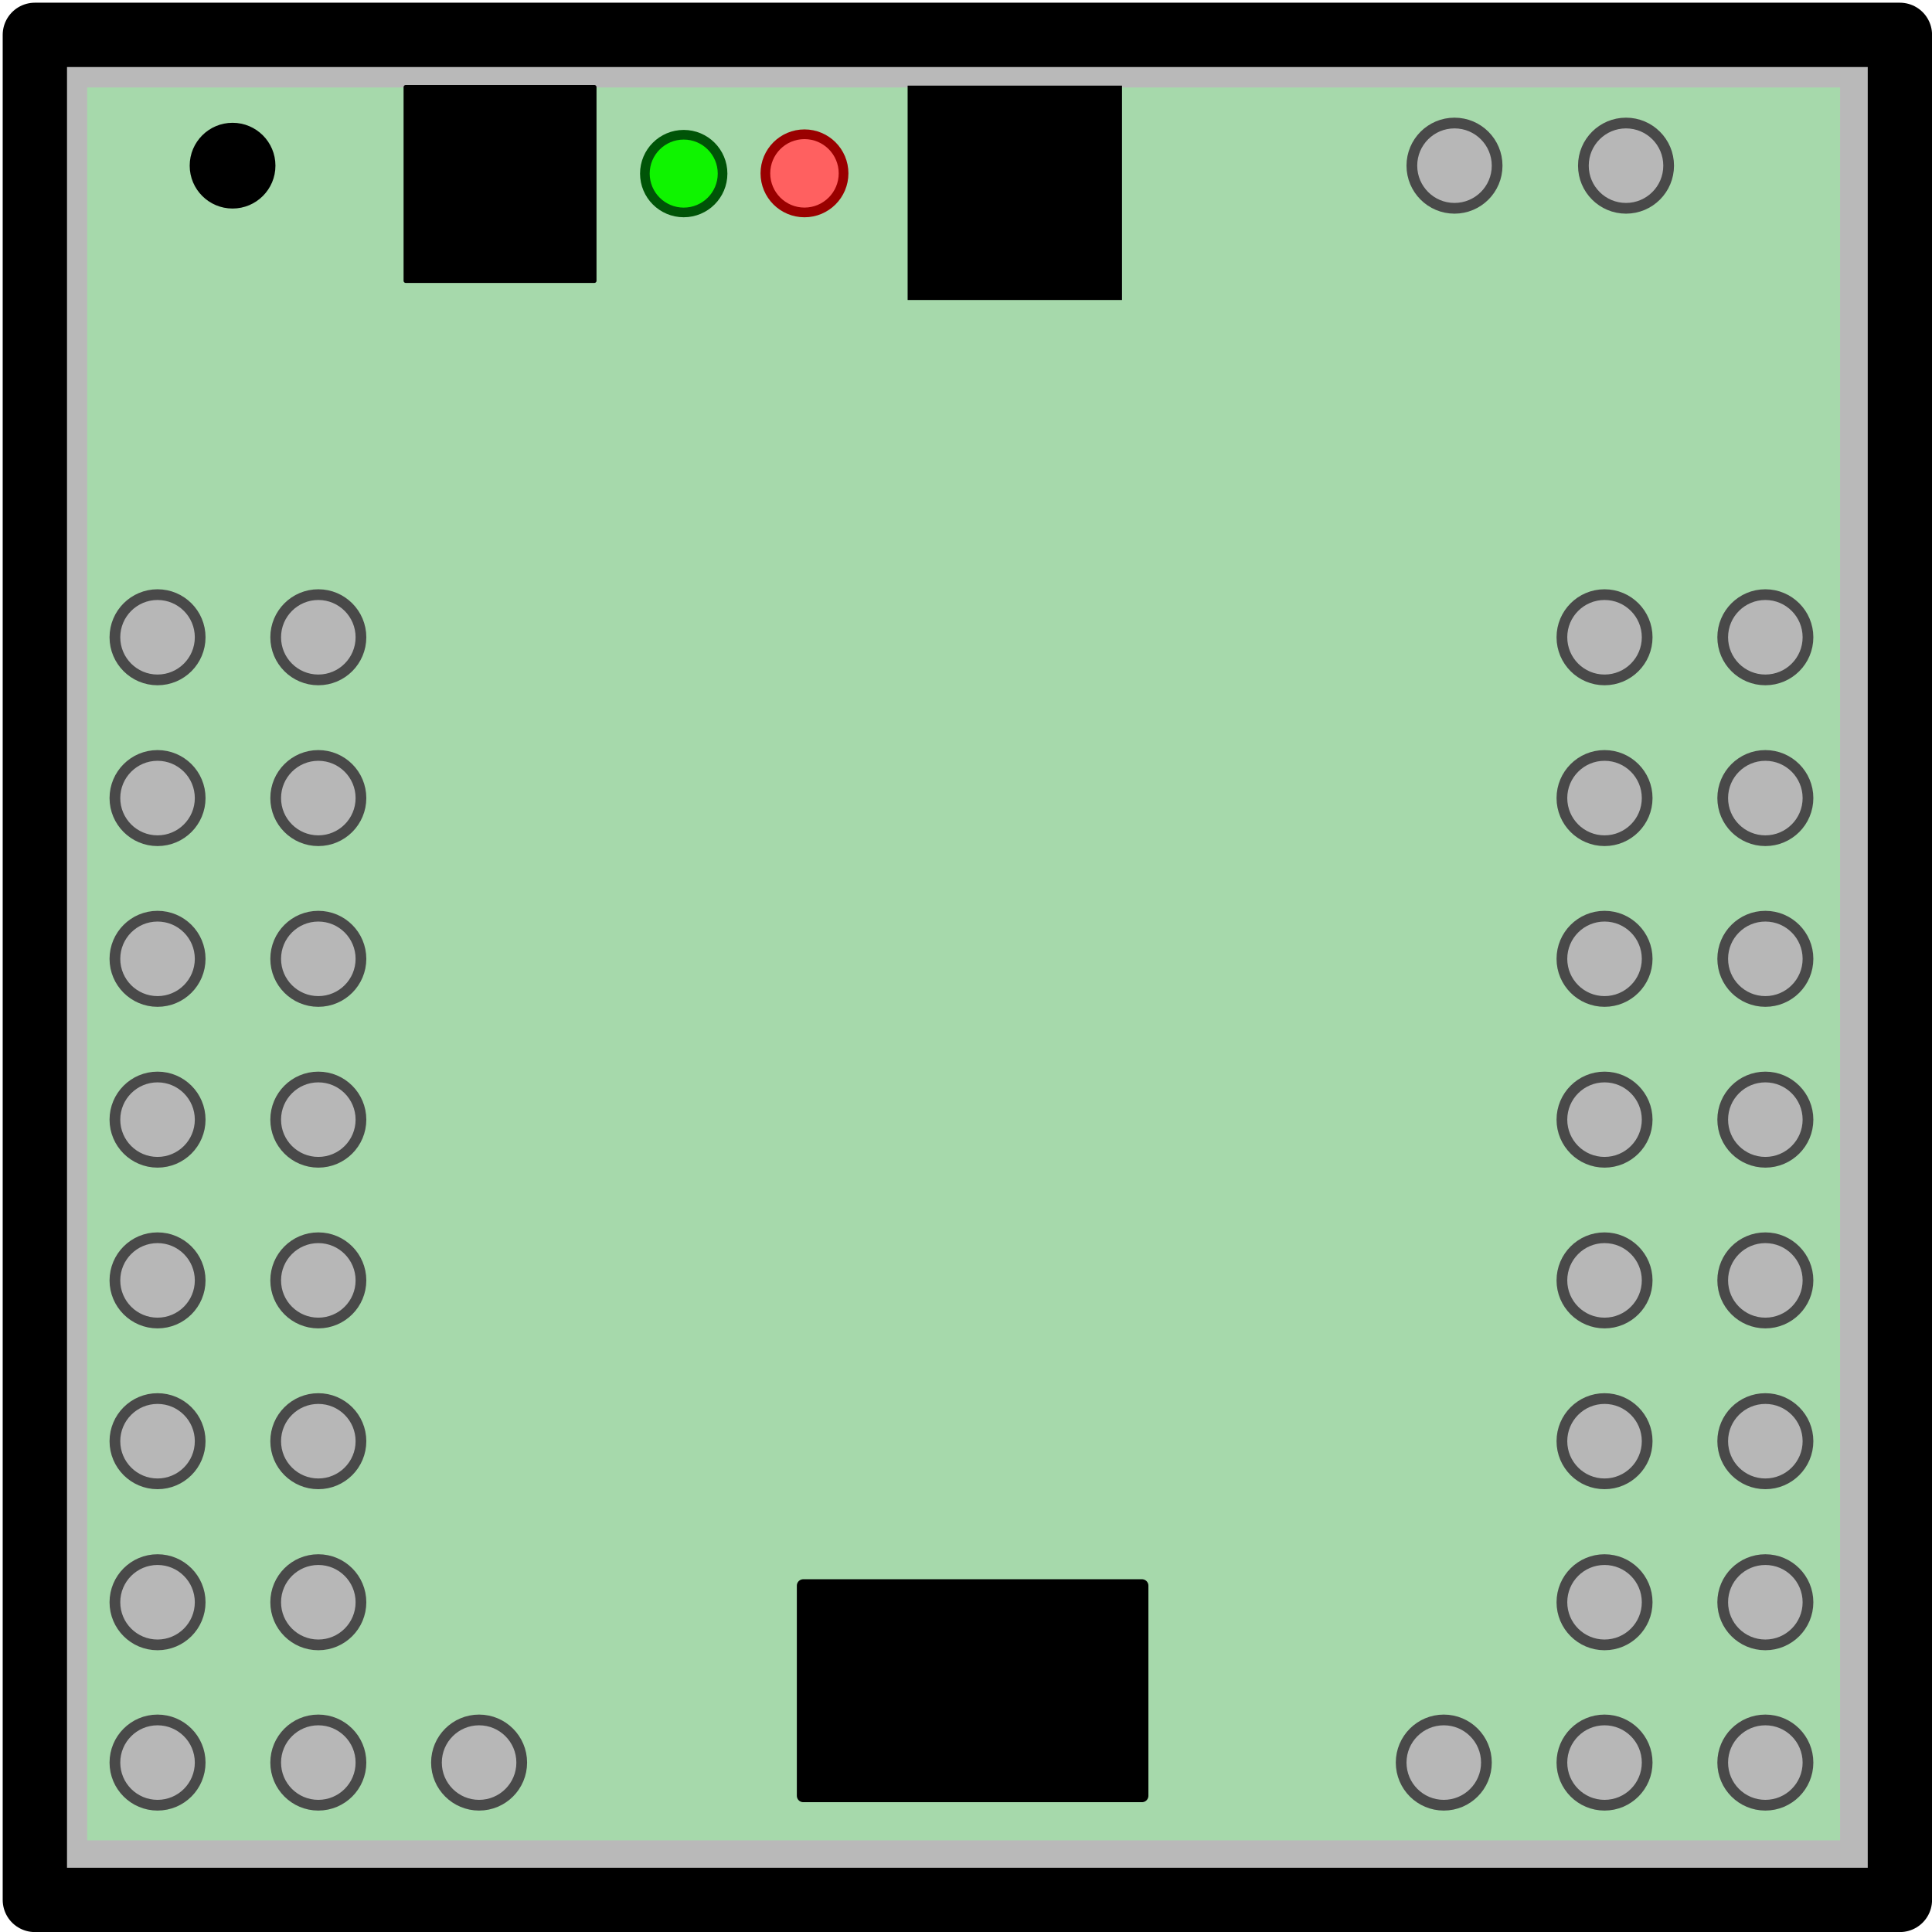
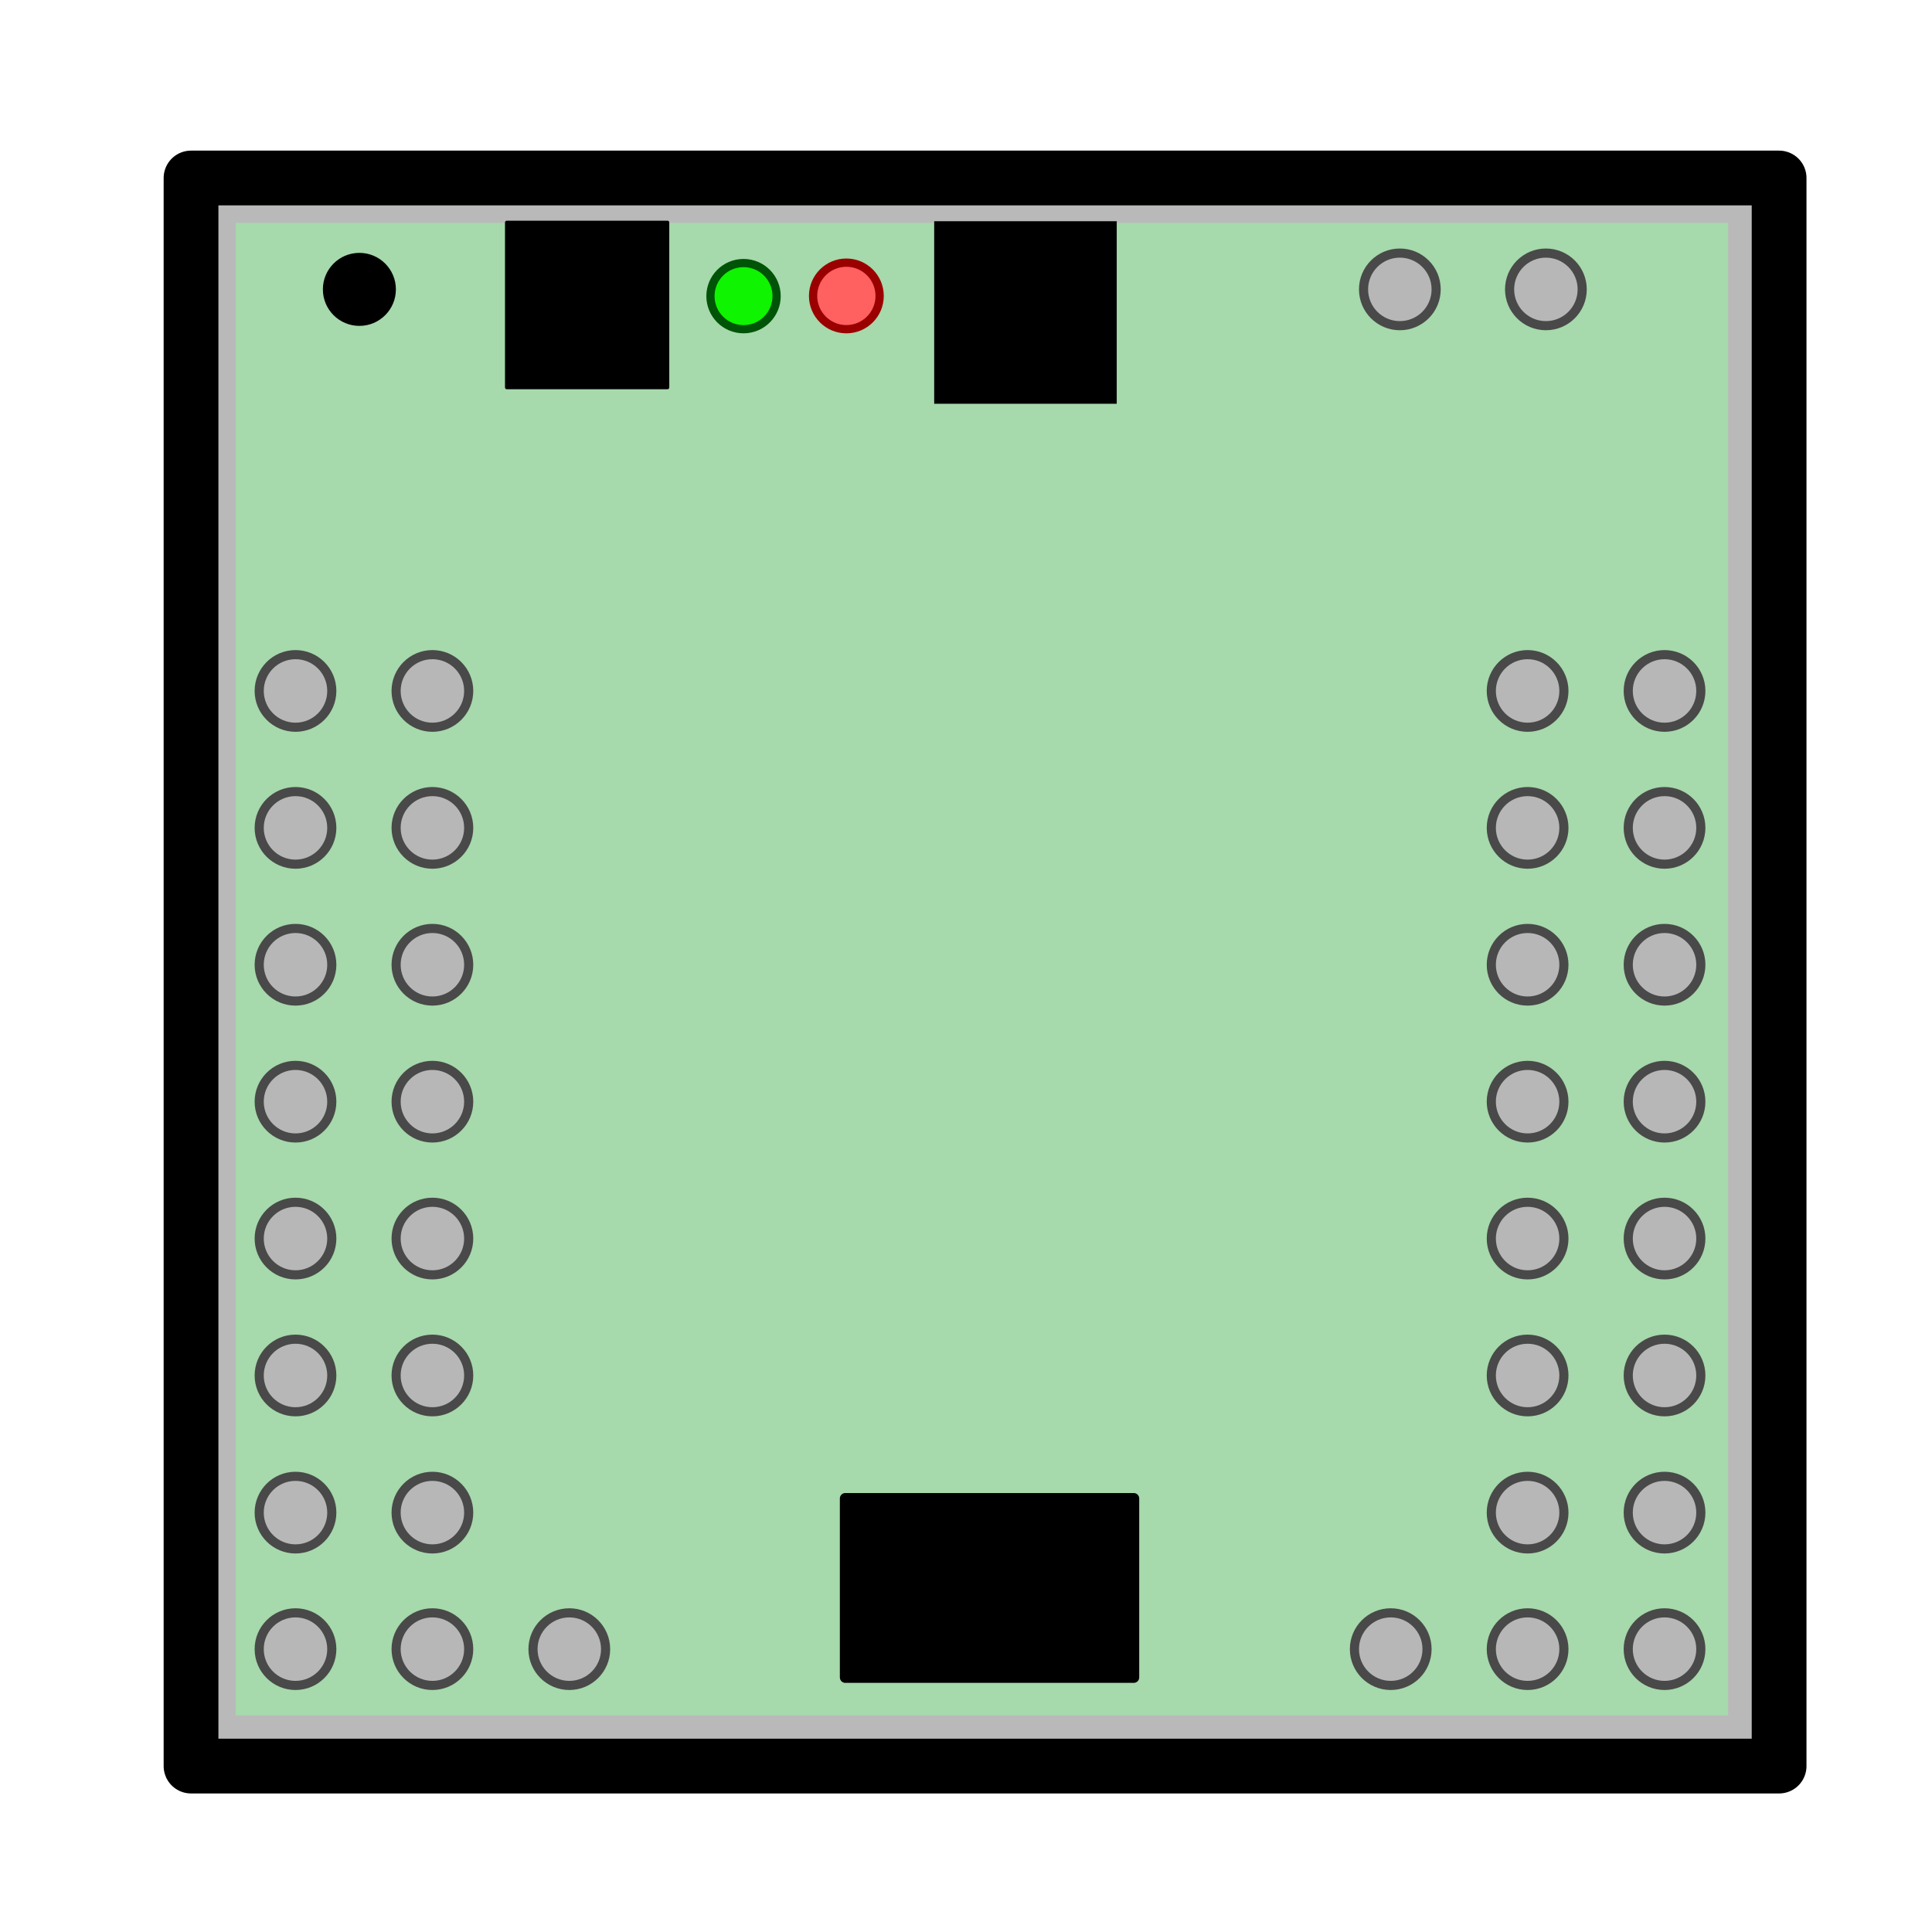
- <svg xmlns="http://www.w3.org/2000/svg" version="1.1" viewBox="0 0 40 40">
-   <style>.st2{fill:red}.st3{fill:#e0e0e0}.st4{fill:none;stroke:#666;stroke-width:.5;stroke-miterlimit:10}</style>
-   <g transform="matrix(.12526 0 0 .12526 -51.572 -10.489)">
-     <rect x="417.48" y="89.499" width="308.27" height="308.27" fill="#b9b9b9" stroke="#000" stroke-linecap="round" stroke-linejoin="round" stroke-width="10.63" />
-     <rect x="426.13" y="98.198" width="289.73" height="289.73" fill="#a6d9ab" />
-     <rect x="561.74" y="97.891" width="35.433" height="35.433" />
-     <rect x="478.78" y="98.141" width="31.181" height="32.008" stroke="#000" stroke-linecap="round" stroke-linejoin="round" stroke-width=".709" />
-     <g transform="translate(412.43 -660.13)" stroke-linecap="round" stroke-linejoin="round">
-       <circle cx="25.329" cy="1035.2" r="7.047" fill="#b7b7b7" stroke="#494949" stroke-width="1.772" />
-       <circle cx="25.329" cy="1008.7" r="7.047" fill="#b7b7b7" stroke="#494949" stroke-width="1.772" />
-       <circle cx="25.329" cy="982.08" r="7.047" fill="#b7b7b7" stroke="#494949" stroke-width="1.772" />
-       <circle cx="25.329" cy="955.5" r="7.047" fill="#b7b7b7" stroke="#494949" stroke-width="1.772" />
-       <circle cx="25.329" cy="928.93" r="7.047" fill="#b7b7b7" stroke="#494949" stroke-width="1.772" />
-       <circle cx="25.329" cy="902.35" r="7.047" fill="#b7b7b7" stroke="#494949" stroke-width="1.772" />
-       <circle cx="25.329" cy="875.78" r="7.047" fill="#b7b7b7" stroke="#494949" stroke-width="1.772" />
-       <circle cx="25.329" cy="849.2" r="7.047" fill="#b7b7b7" stroke="#494949" stroke-width="1.772" />
-       <circle cx="78.478" cy="1035.2" r="7.047" fill="#b7b7b7" stroke="#494949" stroke-width="1.772" />
-       <circle cx="51.904" cy="1035.2" r="7.047" fill="#b7b7b7" stroke="#494949" stroke-width="1.772" />
-       <circle cx="51.904" cy="1008.7" r="7.047" fill="#b7b7b7" stroke="#494949" stroke-width="1.772" />
-       <circle cx="51.904" cy="982.08" r="7.047" fill="#b7b7b7" stroke="#494949" stroke-width="1.772" />
-       <circle cx="51.904" cy="955.5" r="7.047" fill="#b7b7b7" stroke="#494949" stroke-width="1.772" />
-       <circle cx="51.904" cy="928.93" r="7.047" fill="#b7b7b7" stroke="#494949" stroke-width="1.772" />
-       <circle cx="51.904" cy="902.35" r="7.047" fill="#b7b7b7" stroke="#494949" stroke-width="1.772" />
-       <circle cx="51.904" cy="875.78" r="7.047" fill="#b7b7b7" stroke="#494949" stroke-width="1.772" />
-       <circle cx="51.904" cy="849.2" r="7.047" fill="#b7b7b7" stroke="#494949" stroke-width="1.772" />
-       <circle transform="scale(-1,1)" cx="-291.08" cy="1035.2" r="7.047" fill="#b7b7b7" stroke="#494949" stroke-width="1.772" />
-       <circle transform="scale(-1,1)" cx="-291.08" cy="1008.7" r="7.047" fill="#b7b7b7" stroke="#494949" stroke-width="1.772" />
-       <circle transform="scale(-1,1)" cx="-291.08" cy="982.08" r="7.047" fill="#b7b7b7" stroke="#494949" stroke-width="1.772" />
-       <circle transform="scale(-1,1)" cx="-291.08" cy="955.5" r="7.047" fill="#b7b7b7" stroke="#494949" stroke-width="1.772" />
-       <circle transform="scale(-1,1)" cx="-291.08" cy="928.93" r="7.047" fill="#b7b7b7" stroke="#494949" stroke-width="1.772" />
-       <circle transform="scale(-1,1)" cx="-291.08" cy="902.35" r="7.047" fill="#b7b7b7" stroke="#494949" stroke-width="1.772" />
-       <circle transform="scale(-1,1)" cx="-291.08" cy="875.78" r="7.047" fill="#b7b7b7" stroke="#494949" stroke-width="1.772" />
-       <circle transform="scale(-1,1)" cx="-291.08" cy="849.2" r="7.047" fill="#b7b7b7" stroke="#494949" stroke-width="1.772" />
-       <circle transform="scale(-1,1)" cx="-237.93" cy="1035.2" r="7.047" fill="#b7b7b7" stroke="#494949" stroke-width="1.772" />
-       <circle transform="scale(-1,1)" cx="-264.5" cy="1035.2" r="7.047" fill="#b7b7b7" stroke="#494949" stroke-width="1.772" />
-       <circle transform="scale(-1,1)" cx="-264.5" cy="1008.7" r="7.047" fill="#b7b7b7" stroke="#494949" stroke-width="1.772" />
-       <circle transform="scale(-1,1)" cx="-264.5" cy="982.08" r="7.047" fill="#b7b7b7" stroke="#494949" stroke-width="1.772" />
-       <circle transform="scale(-1,1)" cx="-264.5" cy="955.5" r="7.047" fill="#b7b7b7" stroke="#494949" stroke-width="1.772" />
-       <circle transform="scale(-1,1)" cx="-264.5" cy="928.93" r="7.047" fill="#b7b7b7" stroke="#494949" stroke-width="1.772" />
-       <circle transform="scale(-1,1)" cx="-264.5" cy="902.35" r="7.047" fill="#b7b7b7" stroke="#494949" stroke-width="1.772" />
-       <circle transform="scale(-1,1)" cx="-264.5" cy="875.78" r="7.047" fill="#b7b7b7" stroke="#494949" stroke-width="1.772" />
-       <circle transform="scale(-1,1)" cx="-264.5" cy="849.2" r="7.047" fill="#b7b7b7" stroke="#494949" stroke-width="1.772" />
-       <circle transform="scale(-1,1)" cx="-268.05" cy="771.25" r="7.047" fill="#b7b7b7" stroke="#494949" stroke-width="1.772" />
-       <circle transform="scale(-1,1)" cx="-239.7" cy="771.25" r="7.047" fill="#b7b7b7" stroke="#494949" stroke-width="1.772" />
-       <circle cx="37.73" cy="771.25" r="6.732" stroke="#000" stroke-width=".709" />
+ <svg xmlns="http://www.w3.org/2000/svg" width="40px" height="40px" viewBox="0 0 40 40" version="1.1" id="svg32">
+   <defs id="defs6" />
+   <style id="style1052">.st2{fill:red}.st3{fill:#e0e0e0}.st4{fill:none;stroke:#666;stroke-width:.5;stroke-miterlimit:10}</style>
+   <g id="g1144" transform="matrix(0.1066579,0,0,0.1066579,-40.57248,-5.860544)">
+     <rect id="rect1054" height="308.27" width="308.27" y="89.499" x="417.48" style="fill:#b9b9b9;stroke:#000000;stroke-width:10.63;stroke-linecap:round;stroke-linejoin:round" />
+     <rect id="rect1056" height="289.73" width="289.73" y="98.198" x="426.13" style="fill:#a6d9ab" />
+     <rect id="rect1058" height="35.433" width="35.433" y="97.891" x="561.74" />
+     <rect id="rect1060" height="32.008" width="31.181" y="98.141" x="478.78" style="stroke:#000000;stroke-width:0.709;stroke-linecap:round;stroke-linejoin:round" />
+     <g id="g1136" transform="translate(412.43,-660.13)" style="stroke-linecap:round;stroke-linejoin:round">
+       <circle id="circle1062" r="7.047" cy="1035.2" cx="25.329" style="fill:#b7b7b7;stroke:#494949;stroke-width:1.772" />
+       <circle id="circle1064" r="7.047" cy="1008.7" cx="25.329" style="fill:#b7b7b7;stroke:#494949;stroke-width:1.772" />
+       <circle id="circle1066" r="7.047" cy="982.08" cx="25.329" style="fill:#b7b7b7;stroke:#494949;stroke-width:1.772" />
+       <circle id="circle1068" r="7.047" cy="955.5" cx="25.329" style="fill:#b7b7b7;stroke:#494949;stroke-width:1.772" />
+       <circle id="circle1070" r="7.047" cy="928.93" cx="25.329" style="fill:#b7b7b7;stroke:#494949;stroke-width:1.772" />
+       <circle id="circle1072" r="7.047" cy="902.35" cx="25.329" style="fill:#b7b7b7;stroke:#494949;stroke-width:1.772" />
+       <circle id="circle1074" r="7.047" cy="875.78" cx="25.329" style="fill:#b7b7b7;stroke:#494949;stroke-width:1.772" />
+       <circle id="circle1076" r="7.047" cy="849.2" cx="25.329" style="fill:#b7b7b7;stroke:#494949;stroke-width:1.772" />
+       <circle id="circle1078" r="7.047" cy="1035.2" cx="78.478" style="fill:#b7b7b7;stroke:#494949;stroke-width:1.772" />
+       <circle id="circle1080" r="7.047" cy="1035.2" cx="51.904" style="fill:#b7b7b7;stroke:#494949;stroke-width:1.772" />
+       <circle id="circle1082" r="7.047" cy="1008.7" cx="51.904" style="fill:#b7b7b7;stroke:#494949;stroke-width:1.772" />
+       <circle id="circle1084" r="7.047" cy="982.08" cx="51.904" style="fill:#b7b7b7;stroke:#494949;stroke-width:1.772" />
+       <circle id="circle1086" r="7.047" cy="955.5" cx="51.904" style="fill:#b7b7b7;stroke:#494949;stroke-width:1.772" />
+       <circle id="circle1088" r="7.047" cy="928.93" cx="51.904" style="fill:#b7b7b7;stroke:#494949;stroke-width:1.772" />
+       <circle id="circle1090" r="7.047" cy="902.35" cx="51.904" style="fill:#b7b7b7;stroke:#494949;stroke-width:1.772" />
+       <circle id="circle1092" r="7.047" cy="875.78" cx="51.904" style="fill:#b7b7b7;stroke:#494949;stroke-width:1.772" />
+       <circle id="circle1094" r="7.047" cy="849.2" cx="51.904" style="fill:#b7b7b7;stroke:#494949;stroke-width:1.772" />
+       <circle id="circle1096" r="7.047" cy="1035.2" cx="-291.08" transform="scale(-1,1)" style="fill:#b7b7b7;stroke:#494949;stroke-width:1.772" />
+       <circle id="circle1098" r="7.047" cy="1008.7" cx="-291.08" transform="scale(-1,1)" style="fill:#b7b7b7;stroke:#494949;stroke-width:1.772" />
+       <circle id="circle1100" r="7.047" cy="982.08" cx="-291.08" transform="scale(-1,1)" style="fill:#b7b7b7;stroke:#494949;stroke-width:1.772" />
+       <circle id="circle1102" r="7.047" cy="955.5" cx="-291.08" transform="scale(-1,1)" style="fill:#b7b7b7;stroke:#494949;stroke-width:1.772" />
+       <circle id="circle1104" r="7.047" cy="928.93" cx="-291.08" transform="scale(-1,1)" style="fill:#b7b7b7;stroke:#494949;stroke-width:1.772" />
+       <circle id="circle1106" r="7.047" cy="902.35" cx="-291.08" transform="scale(-1,1)" style="fill:#b7b7b7;stroke:#494949;stroke-width:1.772" />
+       <circle id="circle1108" r="7.047" cy="875.78" cx="-291.08" transform="scale(-1,1)" style="fill:#b7b7b7;stroke:#494949;stroke-width:1.772" />
+       <circle id="circle1110" r="7.047" cy="849.2" cx="-291.08" transform="scale(-1,1)" style="fill:#b7b7b7;stroke:#494949;stroke-width:1.772" />
+       <circle id="circle1112" r="7.047" cy="1035.2" cx="-237.93" transform="scale(-1,1)" style="fill:#b7b7b7;stroke:#494949;stroke-width:1.772" />
+       <circle id="circle1114" r="7.047" cy="1035.2" cx="-264.5" transform="scale(-1,1)" style="fill:#b7b7b7;stroke:#494949;stroke-width:1.772" />
+       <circle id="circle1116" r="7.047" cy="1008.7" cx="-264.5" transform="scale(-1,1)" style="fill:#b7b7b7;stroke:#494949;stroke-width:1.772" />
+       <circle id="circle1118" r="7.047" cy="982.08" cx="-264.5" transform="scale(-1,1)" style="fill:#b7b7b7;stroke:#494949;stroke-width:1.772" />
+       <circle id="circle1120" r="7.047" cy="955.5" cx="-264.5" transform="scale(-1,1)" style="fill:#b7b7b7;stroke:#494949;stroke-width:1.772" />
+       <circle id="circle1122" r="7.047" cy="928.93" cx="-264.5" transform="scale(-1,1)" style="fill:#b7b7b7;stroke:#494949;stroke-width:1.772" />
+       <circle id="circle1124" r="7.047" cy="902.35" cx="-264.5" transform="scale(-1,1)" style="fill:#b7b7b7;stroke:#494949;stroke-width:1.772" />
+       <circle id="circle1126" r="7.047" cy="875.78" cx="-264.5" transform="scale(-1,1)" style="fill:#b7b7b7;stroke:#494949;stroke-width:1.772" />
+       <circle id="circle1128" r="7.047" cy="849.2" cx="-264.5" transform="scale(-1,1)" style="fill:#b7b7b7;stroke:#494949;stroke-width:1.772" />
+       <circle id="circle1130" r="7.047" cy="771.25" cx="-268.05" transform="scale(-1,1)" style="fill:#b7b7b7;stroke:#494949;stroke-width:1.772" />
+       <circle id="circle1132" r="7.047" cy="771.25" cx="-239.7" transform="scale(-1,1)" style="fill:#b7b7b7;stroke:#494949;stroke-width:1.772" />
+       <circle id="circle1134" r="6.732" cy="771.25" cx="37.73" style="stroke:#000000;stroke-width:0.709" />
    </g>
-     <rect x="544.49" y="345.83" width="55.984" height="34.724" stroke="#000" stroke-linecap="round" stroke-linejoin="round" stroke-width="2.126" />
-     <circle cx="524.73" cy="112.43" r="6.421" fill="#0ff400" stroke="#005407" stroke-linecap="round" stroke-linejoin="round" stroke-width="1.595" />
-     <circle cx="544.69" cy="112.39" r="6.46" fill="#ff6060" stroke="#9a0000" stroke-linecap="round" stroke-linejoin="round" stroke-width="1.604" />
+     <rect id="rect1138" height="34.724" width="55.984" y="345.83" x="544.49" style="stroke:#000000;stroke-width:2.126;stroke-linecap:round;stroke-linejoin:round" />
+     <circle id="circle1140" r="6.421" cy="112.43" cx="524.73" style="fill:#0ff400;stroke:#005407;stroke-width:1.595;stroke-linecap:round;stroke-linejoin:round" />
+     <circle id="circle1142" r="6.46" cy="112.39" cx="544.69" style="fill:#ff6060;stroke:#9a0000;stroke-width:1.604;stroke-linecap:round;stroke-linejoin:round" />
  </g>
</svg>
